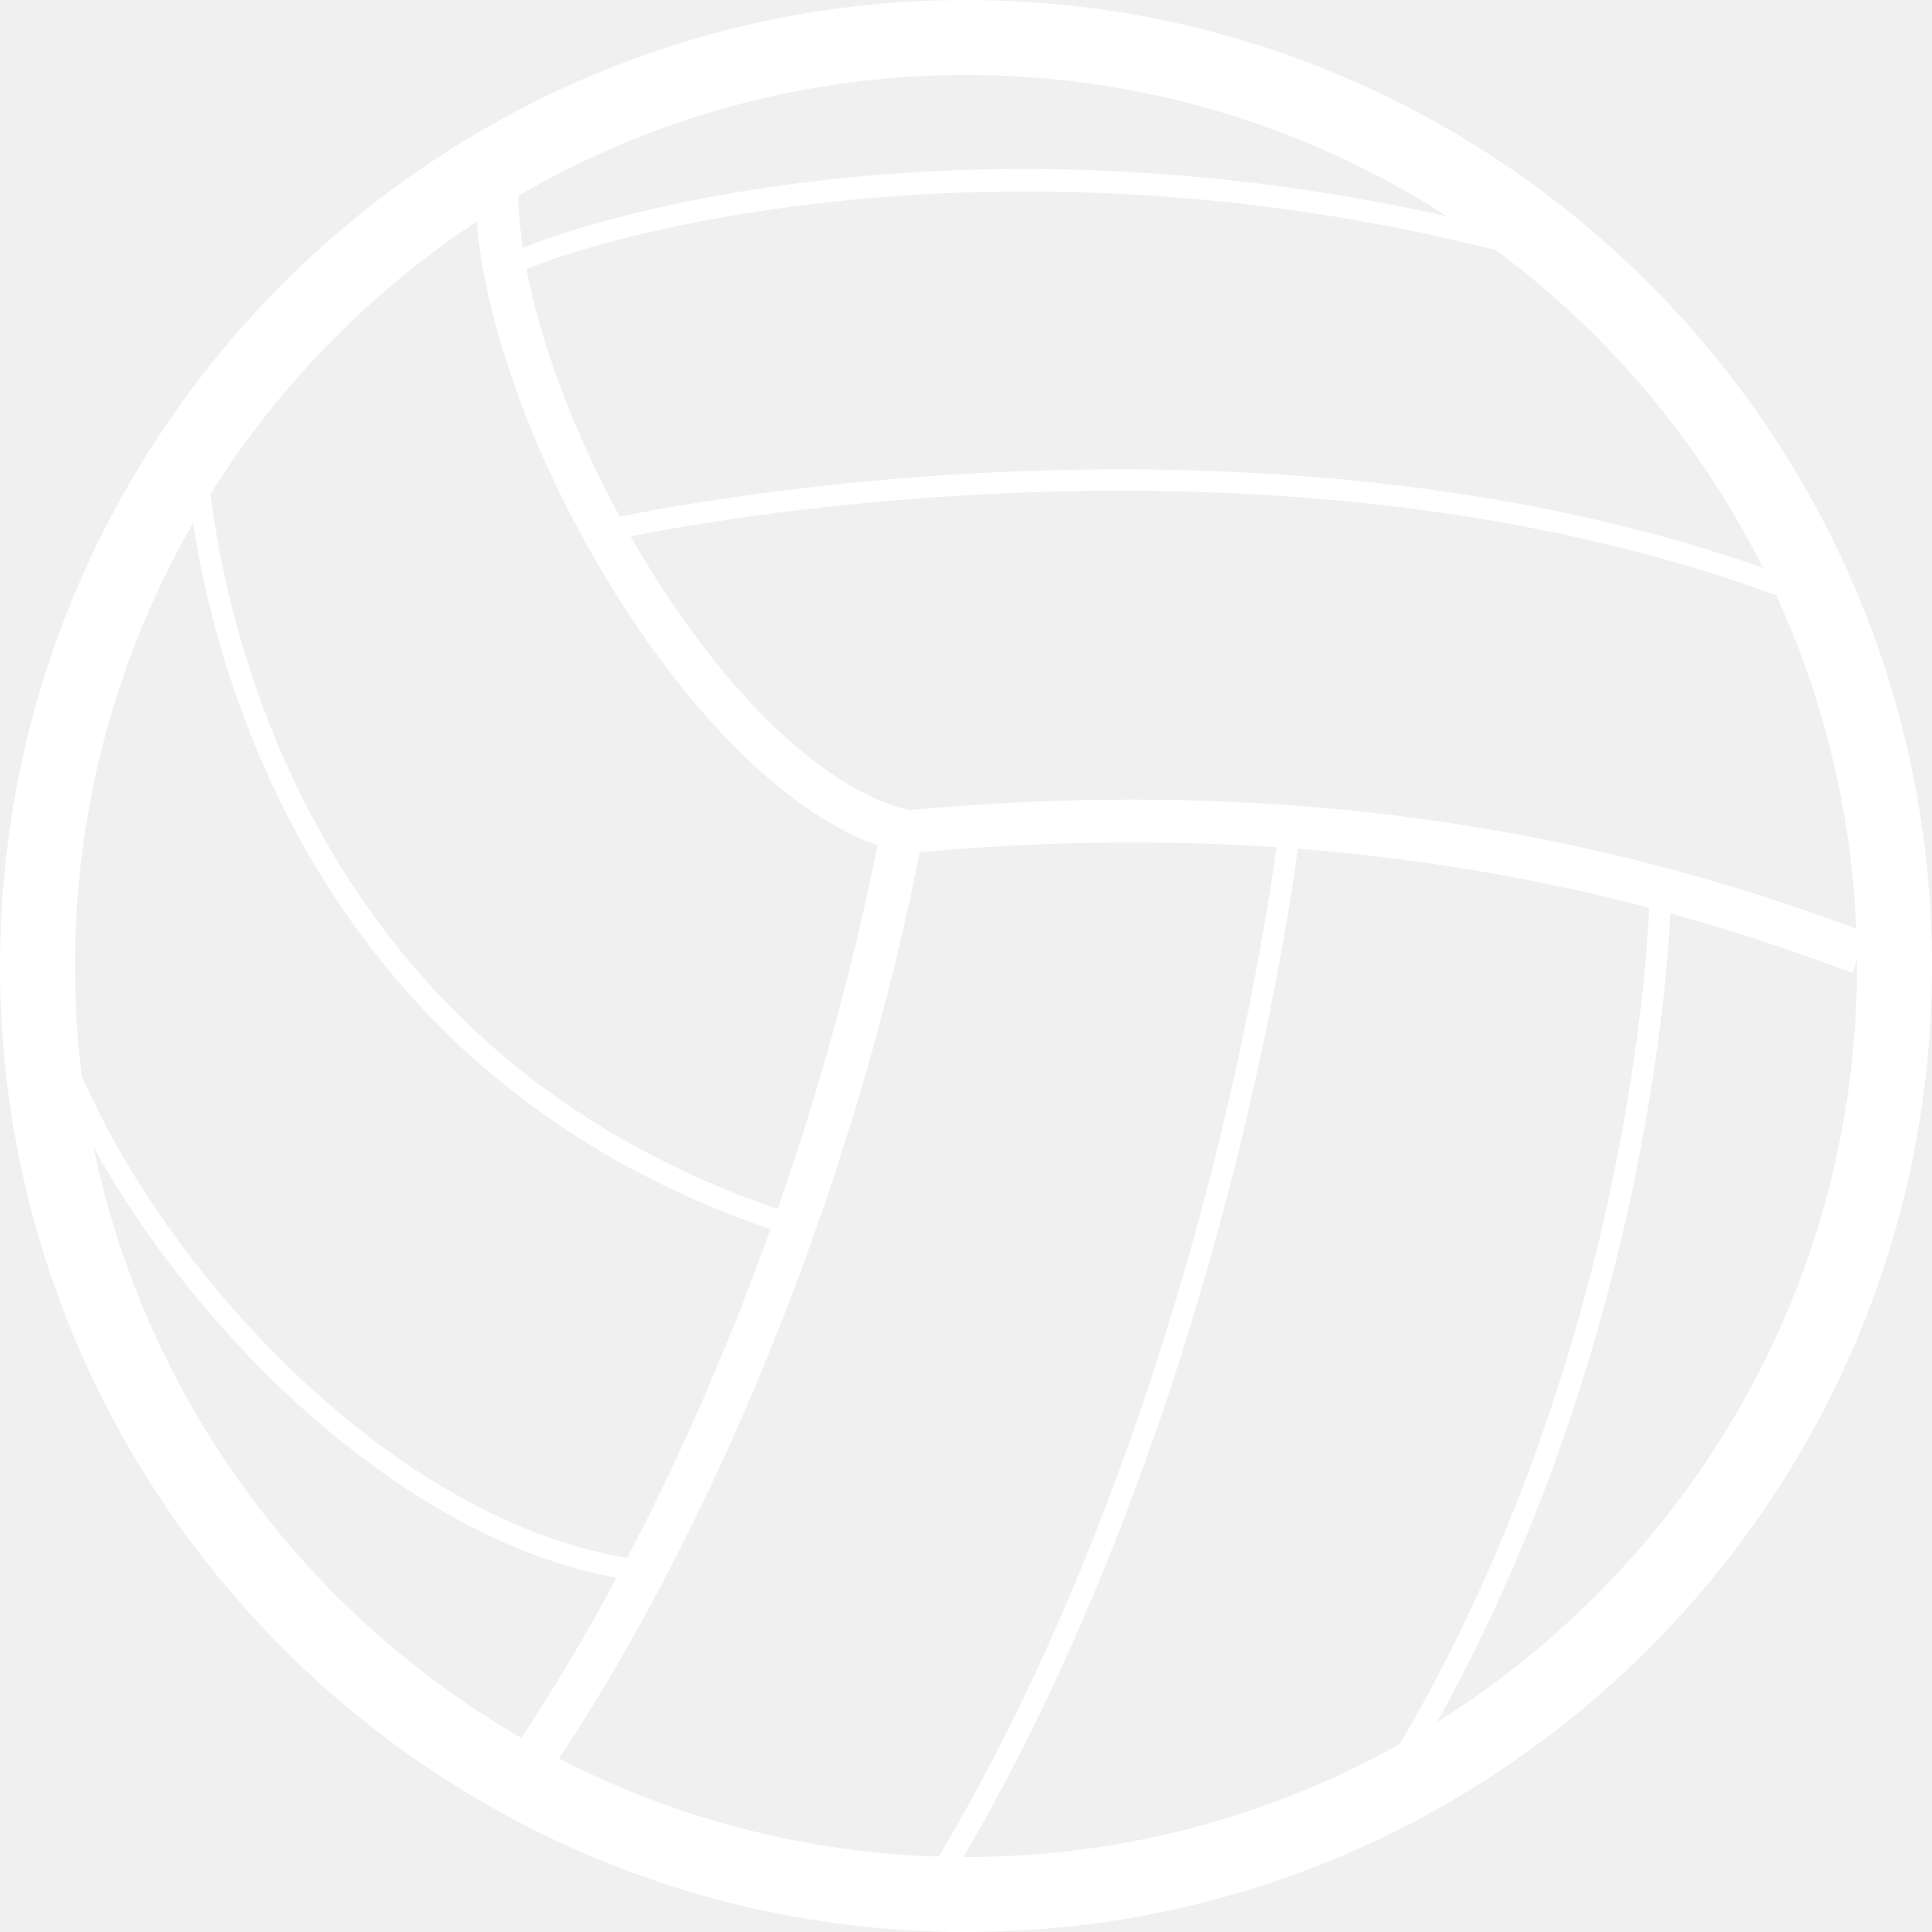
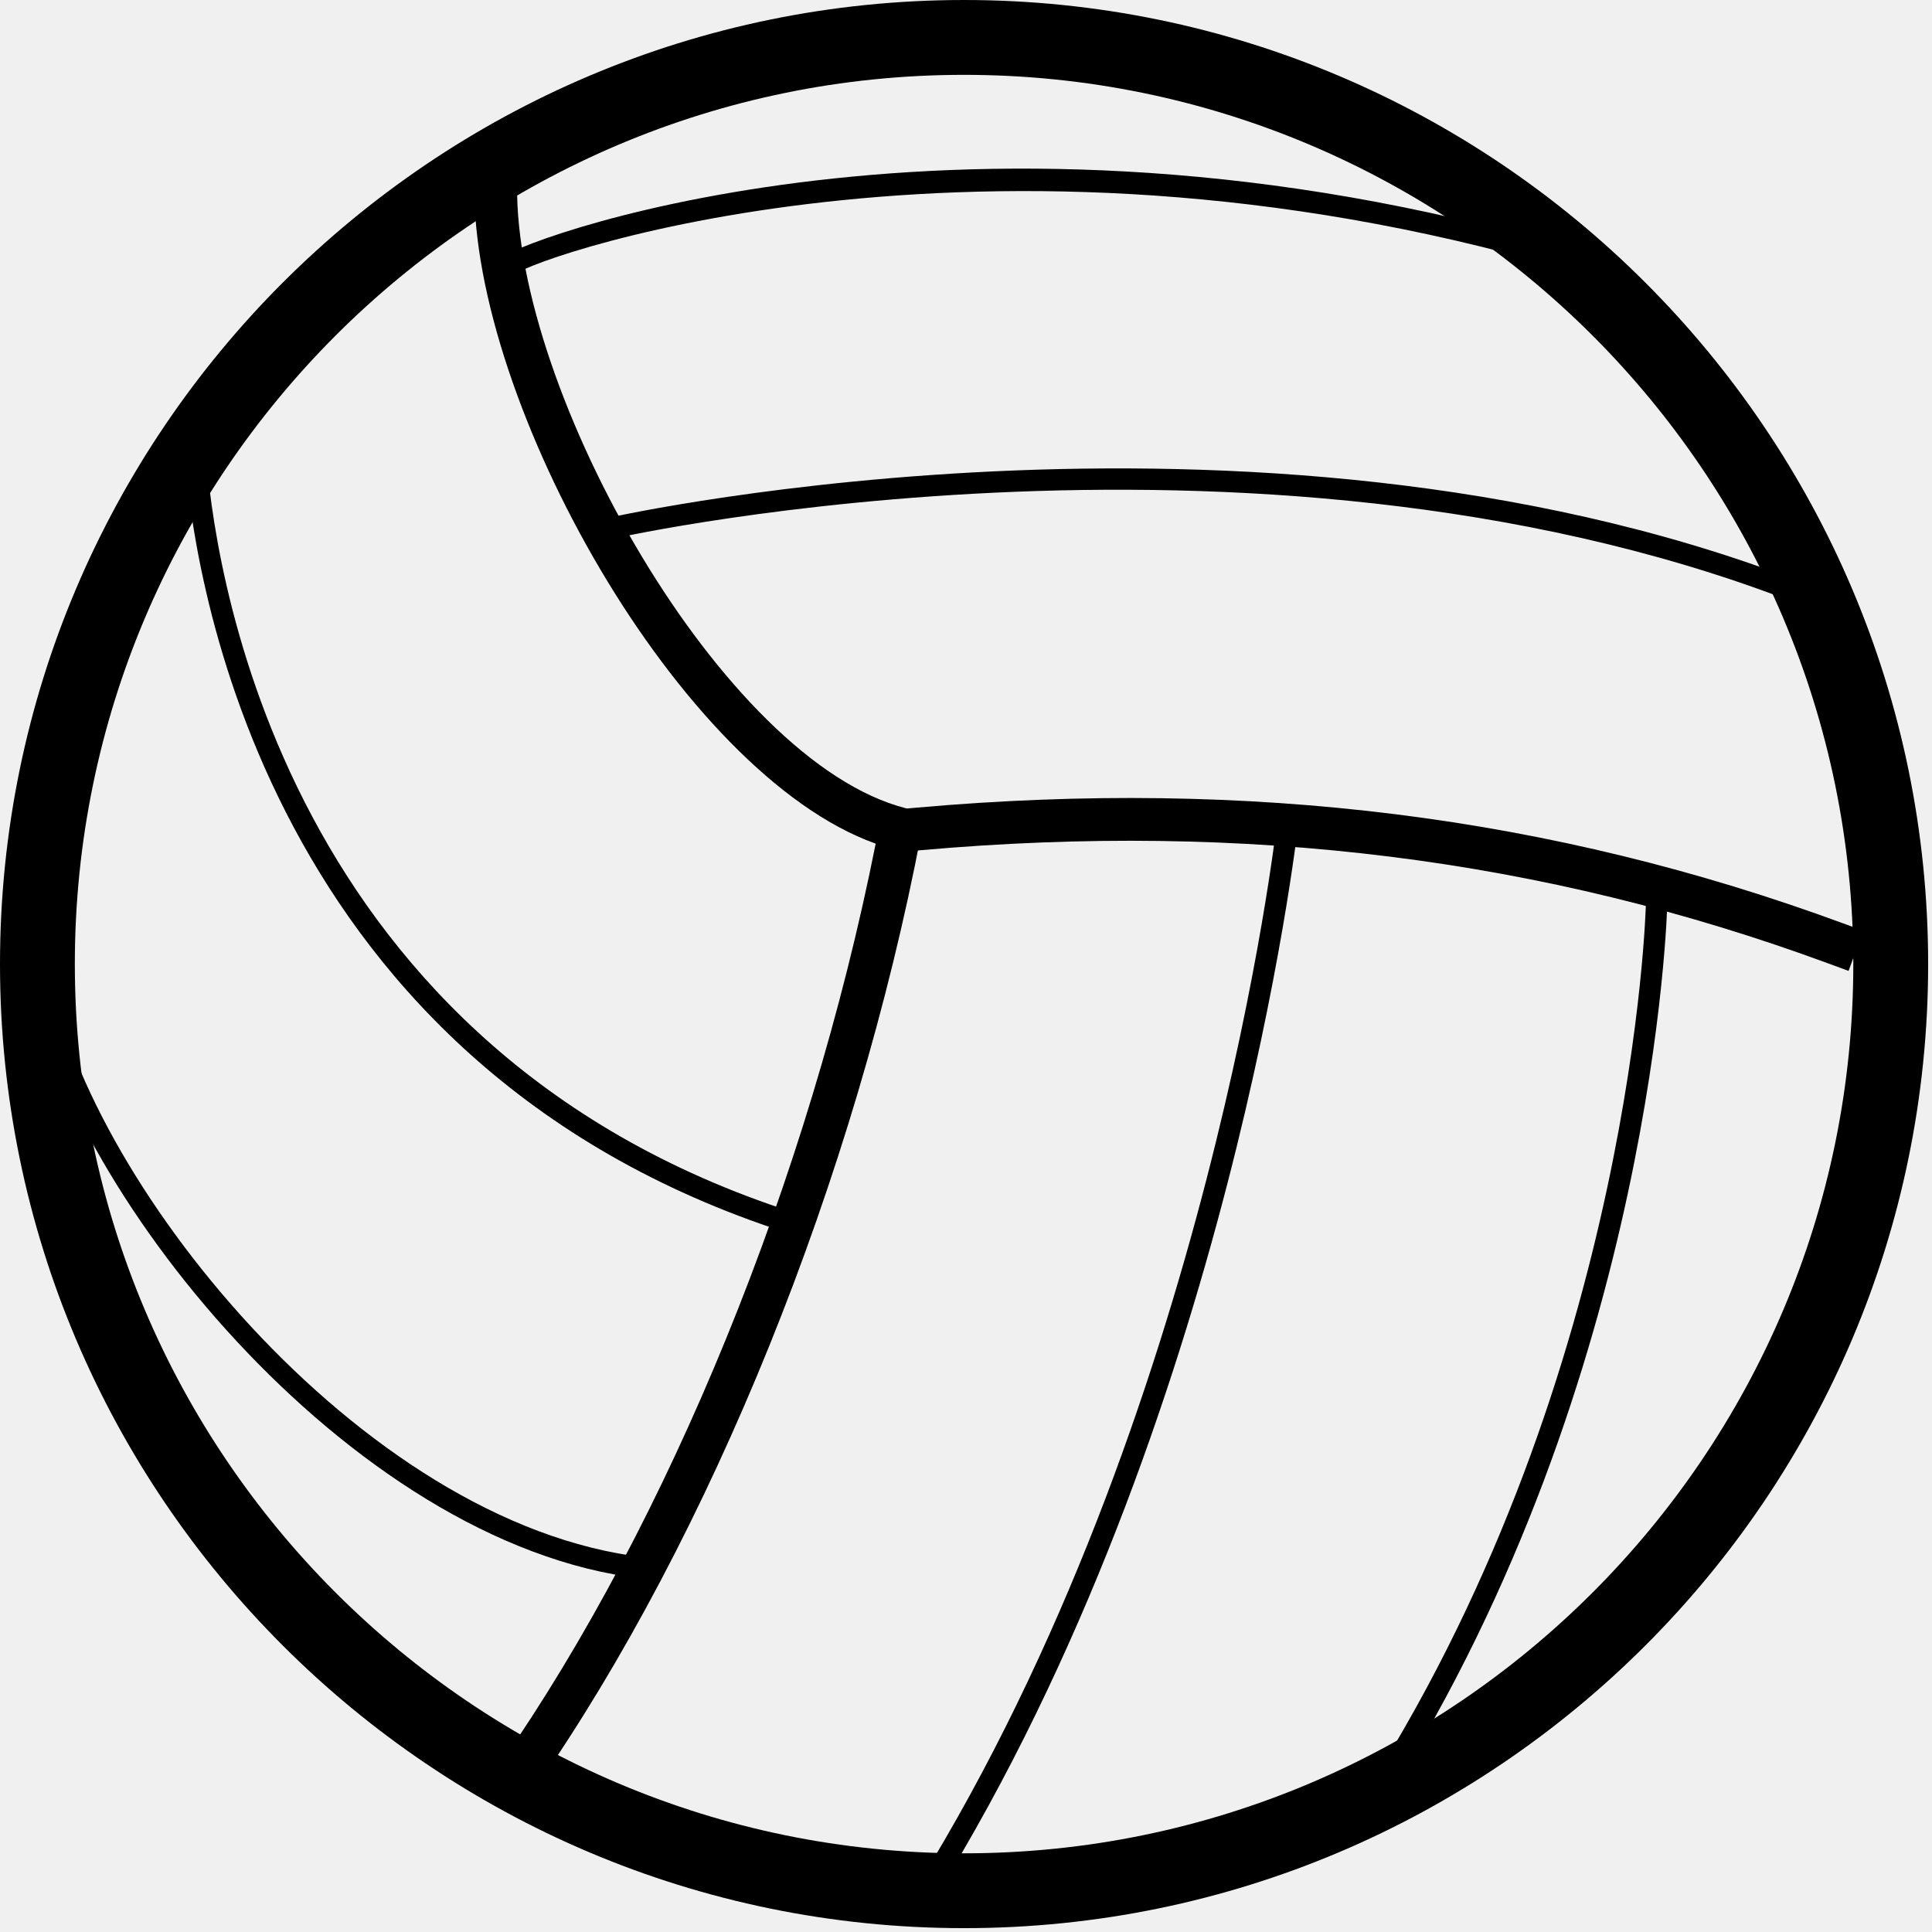
- <svg xmlns="http://www.w3.org/2000/svg" width="100%" height="100%" viewBox="0 0 40 40" version="1.1" xml:space="preserve" style="fill-rule:evenodd;clip-rule:evenodd;stroke-linejoin:round;stroke-miterlimit:2;">
-   <g transform="matrix(0.887154,0,0,0.887154,-635.008,-93.553)">
-     <path d="M738.325,107.203C726.859,107.203 717.531,116.531 717.531,127.997C717.531,139.463 726.859,148.791 738.325,148.791C749.791,148.791 759.119,139.463 759.119,127.997C759.119,116.531 749.791,107.203 738.325,107.203ZM738.325,150.541C725.894,150.541 715.781,140.427 715.781,127.997C715.781,115.566 725.894,105.453 738.325,105.453C750.756,105.453 760.869,115.566 760.869,127.997C760.869,140.427 750.756,150.541 738.325,150.541Z" style="fill:white;fill-rule:nonzero;" />
-   </g>
-   <g transform="matrix(0.887154,0,0,0.887154,-635.008,-93.553)">
-     <path d="M728.011,147.685L727.19,147.114L727.476,146.703C731.436,141.008 734.703,132.993 736.258,125.181C731.656,123.534 726.811,114.852 726.873,109.773L726.879,109.273L727.879,109.285L727.873,109.785C727.814,114.603 732.677,123.255 736.959,124.352C737.215,124.417 737.376,124.671 737.326,124.93C735.782,133.01 732.407,141.363 728.297,147.275L728.011,147.685Z" style="fill:white;fill-rule:nonzero;" />
-   </g>
-   <g transform="matrix(0.887154,0,0,0.887154,-635.008,-93.553)">
-     <path d="M759.008,128.157L758.539,127.984C751.871,125.527 744.931,124.66 737.315,125.334L736.817,125.378L736.729,124.382L737.227,124.338C744.993,123.651 752.075,124.537 758.884,127.046L759.353,127.218L759.008,128.157Z" style="fill:white;fill-rule:nonzero;" />
-   </g>
-   <g transform="matrix(0.887154,0,0,0.887154,-635.008,-93.553)">
-     <path d="M737.45,149.916C737.405,149.916 737.359,149.903 737.318,149.878C737.201,149.805 737.165,149.652 737.237,149.534C744.065,138.505 745.623,124.841 745.638,124.704C745.653,124.567 745.758,124.468 745.914,124.483C746.05,124.498 746.15,124.621 746.134,124.758C746.12,124.896 744.549,138.673 737.663,149.798C737.615,149.874 737.533,149.916 737.45,149.916Z" style="fill:white;fill-rule:nonzero;" />
-   </g>
-   <g transform="matrix(0.887154,0,0,0.887154,-635.008,-93.553)">
-     <path d="M747.992,147.639C747.946,147.639 747.9,147.627 747.858,147.601C747.742,147.527 747.707,147.372 747.781,147.256C753.991,137.452 754.267,126.685 754.269,126.577C754.272,126.439 754.371,126.341 754.524,126.332C754.662,126.335 754.772,126.448 754.769,126.587C754.767,126.695 754.491,137.597 748.203,147.523C748.156,147.598 748.075,147.639 747.992,147.639Z" style="fill:white;fill-rule:nonzero;" />
-   </g>
-   <g transform="matrix(0.887154,0,0,0.887154,-635.008,-93.553)">
-     <path d="M758.252,119.723C758.22,119.723 758.188,119.717 758.158,119.705C745.621,114.629 730.348,117.998 730.197,118.033C730.067,118.065 729.927,117.98 729.897,117.844C729.867,117.71 729.952,117.576 730.086,117.546C730.241,117.51 745.661,114.105 758.345,119.241C758.473,119.294 758.535,119.439 758.483,119.567C758.444,119.664 758.35,119.723 758.252,119.723Z" style="fill:white;fill-rule:nonzero;" />
-   </g>
-   <g transform="matrix(0.887154,0,0,0.887154,-635.008,-93.553)">
-     <path d="M727.568,112.011C727.43,112.011 727.318,111.9 727.318,111.761C727.318,111.609 727.44,111.518 727.481,111.488C728.253,110.919 738.975,107.106 753.1,111.444C753.232,111.484 753.306,111.624 753.266,111.756C753.225,111.888 753.085,111.964 752.954,111.921C739.242,107.713 728.476,111.373 727.786,111.883C727.743,111.96 727.662,112.011 727.568,112.011Z" style="fill:white;fill-rule:nonzero;" />
-   </g>
-   <g transform="matrix(0.887154,0,0,0.887154,-635.008,-93.553)">
-     <path d="M733.998,134.206C733.971,134.206 733.945,134.202 733.919,134.193C721.652,130.084 720.256,118.367 720.101,116.06L720.095,115.98C720.08,115.843 720.178,115.719 720.316,115.704C720.432,115.68 720.575,115.786 720.591,115.923L720.599,116.026C720.751,118.278 722.113,129.711 734.077,133.719C734.208,133.763 734.279,133.905 734.235,134.036C734.2,134.14 734.102,134.206 733.998,134.206Z" style="fill:white;fill-rule:nonzero;" />
-   </g>
-   <g transform="matrix(0.887154,0,0,0.887154,-635.008,-93.553)">
-     <path d="M730.821,142.369C730.812,142.369 730.802,142.368 730.793,142.367C723.923,141.574 717.174,133.127 716.409,128.034C716.388,127.897 716.482,127.77 716.619,127.75C716.764,127.729 716.883,127.824 716.903,127.96C717.646,132.903 724.19,141.102 730.849,141.87C730.987,141.886 731.086,142.01 731.069,142.148C731.054,142.275 730.947,142.369 730.821,142.369Z" style="fill:white;fill-rule:nonzero;" />
+ <svg xmlns="http://www.w3.org/2000/svg" width="100%" height="100%" viewBox="0 0 167 167" version="1.1" xml:space="preserve" style="fill-rule:evenodd;clip-rule:evenodd;stroke-linejoin:round;stroke-miterlimit:2;">
+   <g transform="matrix(4.16667,0,0,4.16667,0,0)">
+     <g transform="matrix(0.887154,0,0,0.887154,-635.008,-93.553)">
+       <path d="M738.325,107.203C726.859,107.203 717.531,116.531 717.531,127.997C717.531,139.463 726.859,148.791 738.325,148.791C749.791,148.791 759.119,139.463 759.119,127.997C759.119,116.531 749.791,107.203 738.325,107.203ZM738.325,150.541C725.894,150.541 715.781,140.427 715.781,127.997C715.781,115.566 725.894,105.453 738.325,105.453C750.756,105.453 760.869,115.566 760.869,127.997C760.869,140.427 750.756,150.541 738.325,150.541Z" style="fill-rule:nonzero;" />
+     </g>
+     <g transform="matrix(0.887154,0,0,0.887154,-635.008,-93.553)">
+       <path d="M728.011,147.685L727.19,147.114L727.476,146.703C731.436,141.008 734.703,132.993 736.258,125.181C731.656,123.534 726.811,114.852 726.873,109.773L726.879,109.273L727.879,109.285L727.873,109.785C727.814,114.603 732.677,123.255 736.959,124.352C737.215,124.417 737.376,124.671 737.326,124.93C735.782,133.01 732.407,141.363 728.297,147.275L728.011,147.685Z" style="fill-rule:nonzero;" />
+     </g>
+     <g transform="matrix(0.887154,0,0,0.887154,-635.008,-93.553)">
+       <path d="M759.008,128.157L758.539,127.984C751.871,125.527 744.931,124.66 737.315,125.334L736.817,125.378L736.729,124.382L737.227,124.338C744.993,123.651 752.075,124.537 758.884,127.046L759.353,127.218L759.008,128.157Z" style="fill-rule:nonzero;" />
+     </g>
+     <g transform="matrix(0.887154,0,0,0.887154,-635.008,-93.553)">
+       <path d="M737.45,149.916C737.405,149.916 737.359,149.903 737.318,149.878C737.201,149.805 737.165,149.652 737.237,149.534C744.065,138.505 745.623,124.841 745.638,124.704C745.653,124.567 745.758,124.468 745.914,124.483C746.05,124.498 746.15,124.621 746.134,124.758C746.12,124.896 744.549,138.673 737.663,149.798C737.615,149.874 737.533,149.916 737.45,149.916Z" style="fill-rule:nonzero;" />
+     </g>
+     <g transform="matrix(0.887154,0,0,0.887154,-635.008,-93.553)">
+       <path d="M747.992,147.639C747.946,147.639 747.9,147.627 747.858,147.601C747.742,147.527 747.707,147.372 747.781,147.256C753.991,137.452 754.267,126.685 754.269,126.577C754.272,126.439 754.371,126.341 754.524,126.332C754.662,126.335 754.772,126.448 754.769,126.587C754.767,126.695 754.491,137.597 748.203,147.523C748.156,147.598 748.075,147.639 747.992,147.639Z" style="fill-rule:nonzero;" />
+     </g>
+     <g transform="matrix(0.887154,0,0,0.887154,-635.008,-93.553)">
+       <path d="M758.252,119.723C758.22,119.723 758.188,119.717 758.158,119.705C745.621,114.629 730.348,117.998 730.197,118.033C730.067,118.065 729.927,117.98 729.897,117.844C729.867,117.71 729.952,117.576 730.086,117.546C730.241,117.51 745.661,114.105 758.345,119.241C758.473,119.294 758.535,119.439 758.483,119.567C758.444,119.664 758.35,119.723 758.252,119.723Z" style="fill-rule:nonzero;" />
+     </g>
+     <g transform="matrix(0.887154,0,0,0.887154,-635.008,-93.553)">
+       <path d="M727.568,112.011C727.43,112.011 727.318,111.9 727.318,111.761C727.318,111.609 727.44,111.518 727.481,111.488C728.253,110.919 738.975,107.106 753.1,111.444C753.232,111.484 753.306,111.624 753.266,111.756C753.225,111.888 753.085,111.964 752.954,111.921C739.242,107.713 728.476,111.373 727.786,111.883C727.743,111.96 727.662,112.011 727.568,112.011Z" style="fill-rule:nonzero;" />
+     </g>
+     <g transform="matrix(0.887154,0,0,0.887154,-635.008,-93.553)">
+       <path d="M733.998,134.206C733.971,134.206 733.945,134.202 733.919,134.193C721.652,130.084 720.256,118.367 720.101,116.06L720.095,115.98C720.08,115.843 720.178,115.719 720.316,115.704C720.432,115.68 720.575,115.786 720.591,115.923L720.599,116.026C720.751,118.278 722.113,129.711 734.077,133.719C734.208,133.763 734.279,133.905 734.235,134.036C734.2,134.14 734.102,134.206 733.998,134.206Z" style="fill-rule:nonzero;" />
+     </g>
+     <g transform="matrix(0.887154,0,0,0.887154,-635.008,-93.553)">
+       <path d="M730.821,142.369C730.812,142.369 730.802,142.368 730.793,142.367C723.923,141.574 717.174,133.127 716.409,128.034C716.388,127.897 716.482,127.77 716.619,127.75C716.764,127.729 716.883,127.824 716.903,127.96C717.646,132.903 724.19,141.102 730.849,141.87C730.987,141.886 731.086,142.01 731.069,142.148C731.054,142.275 730.947,142.369 730.821,142.369Z" style="fill-rule:nonzero;" />
+     </g>
  </g>
</svg>
